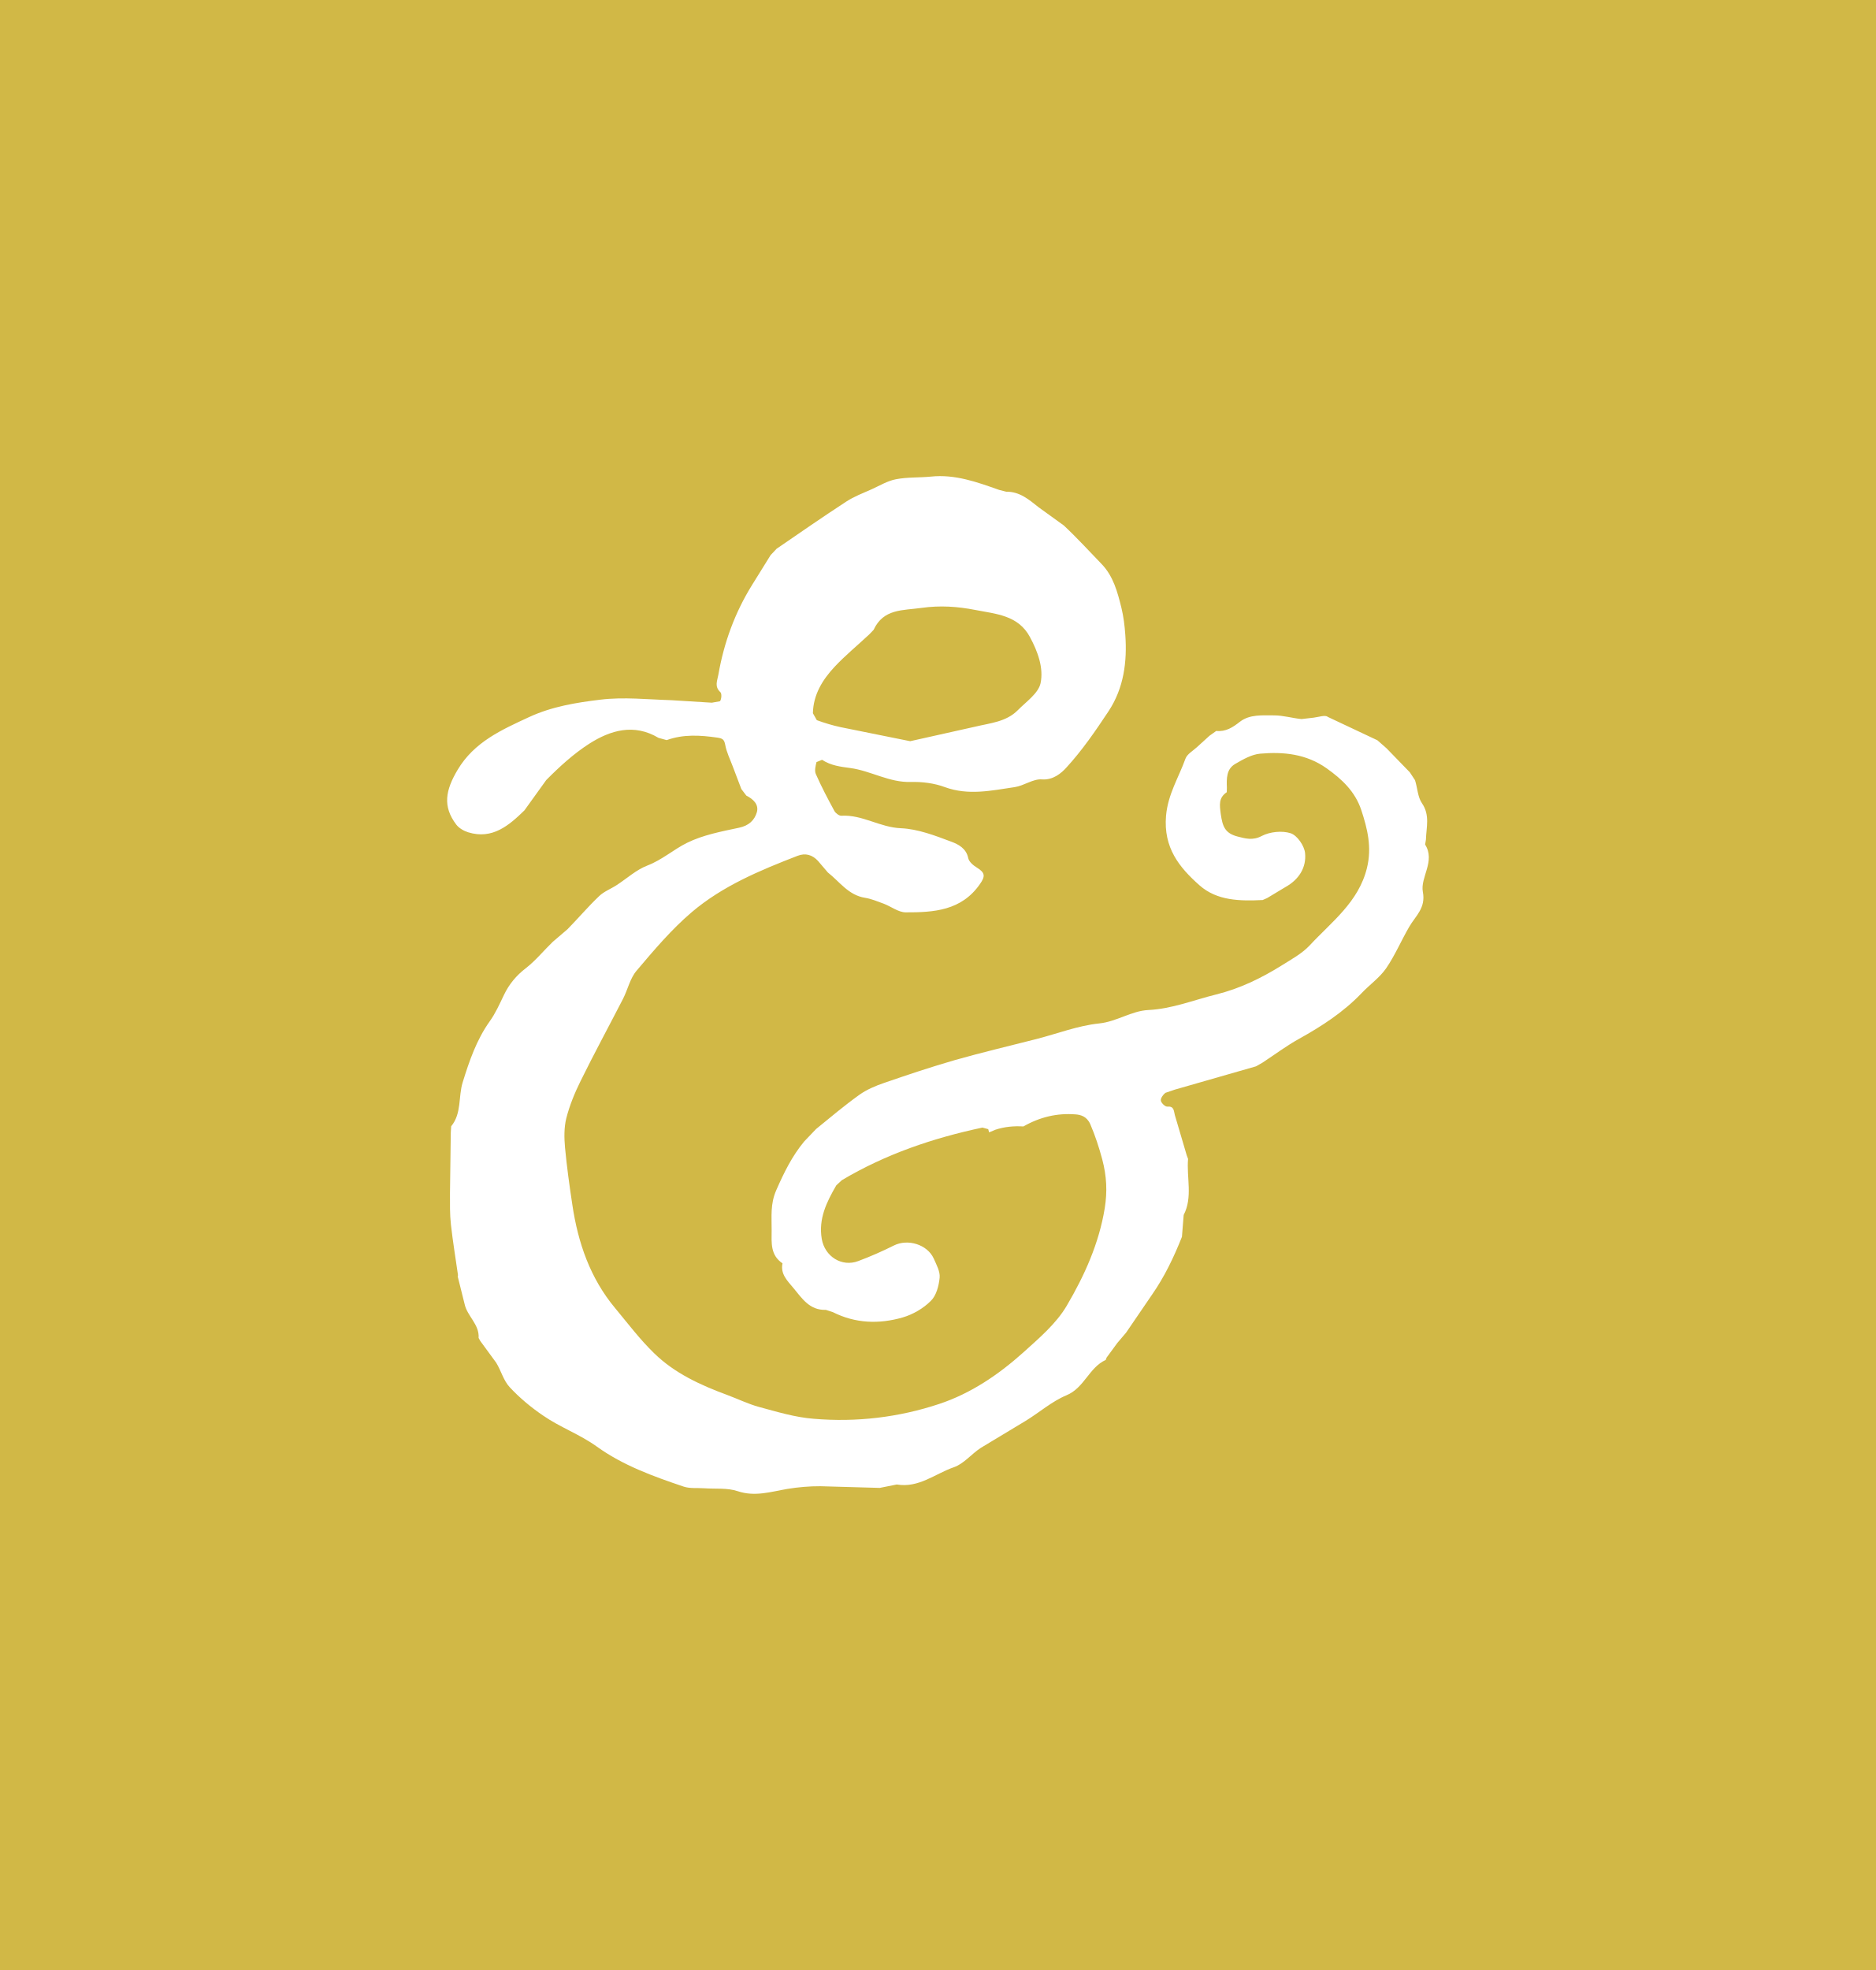
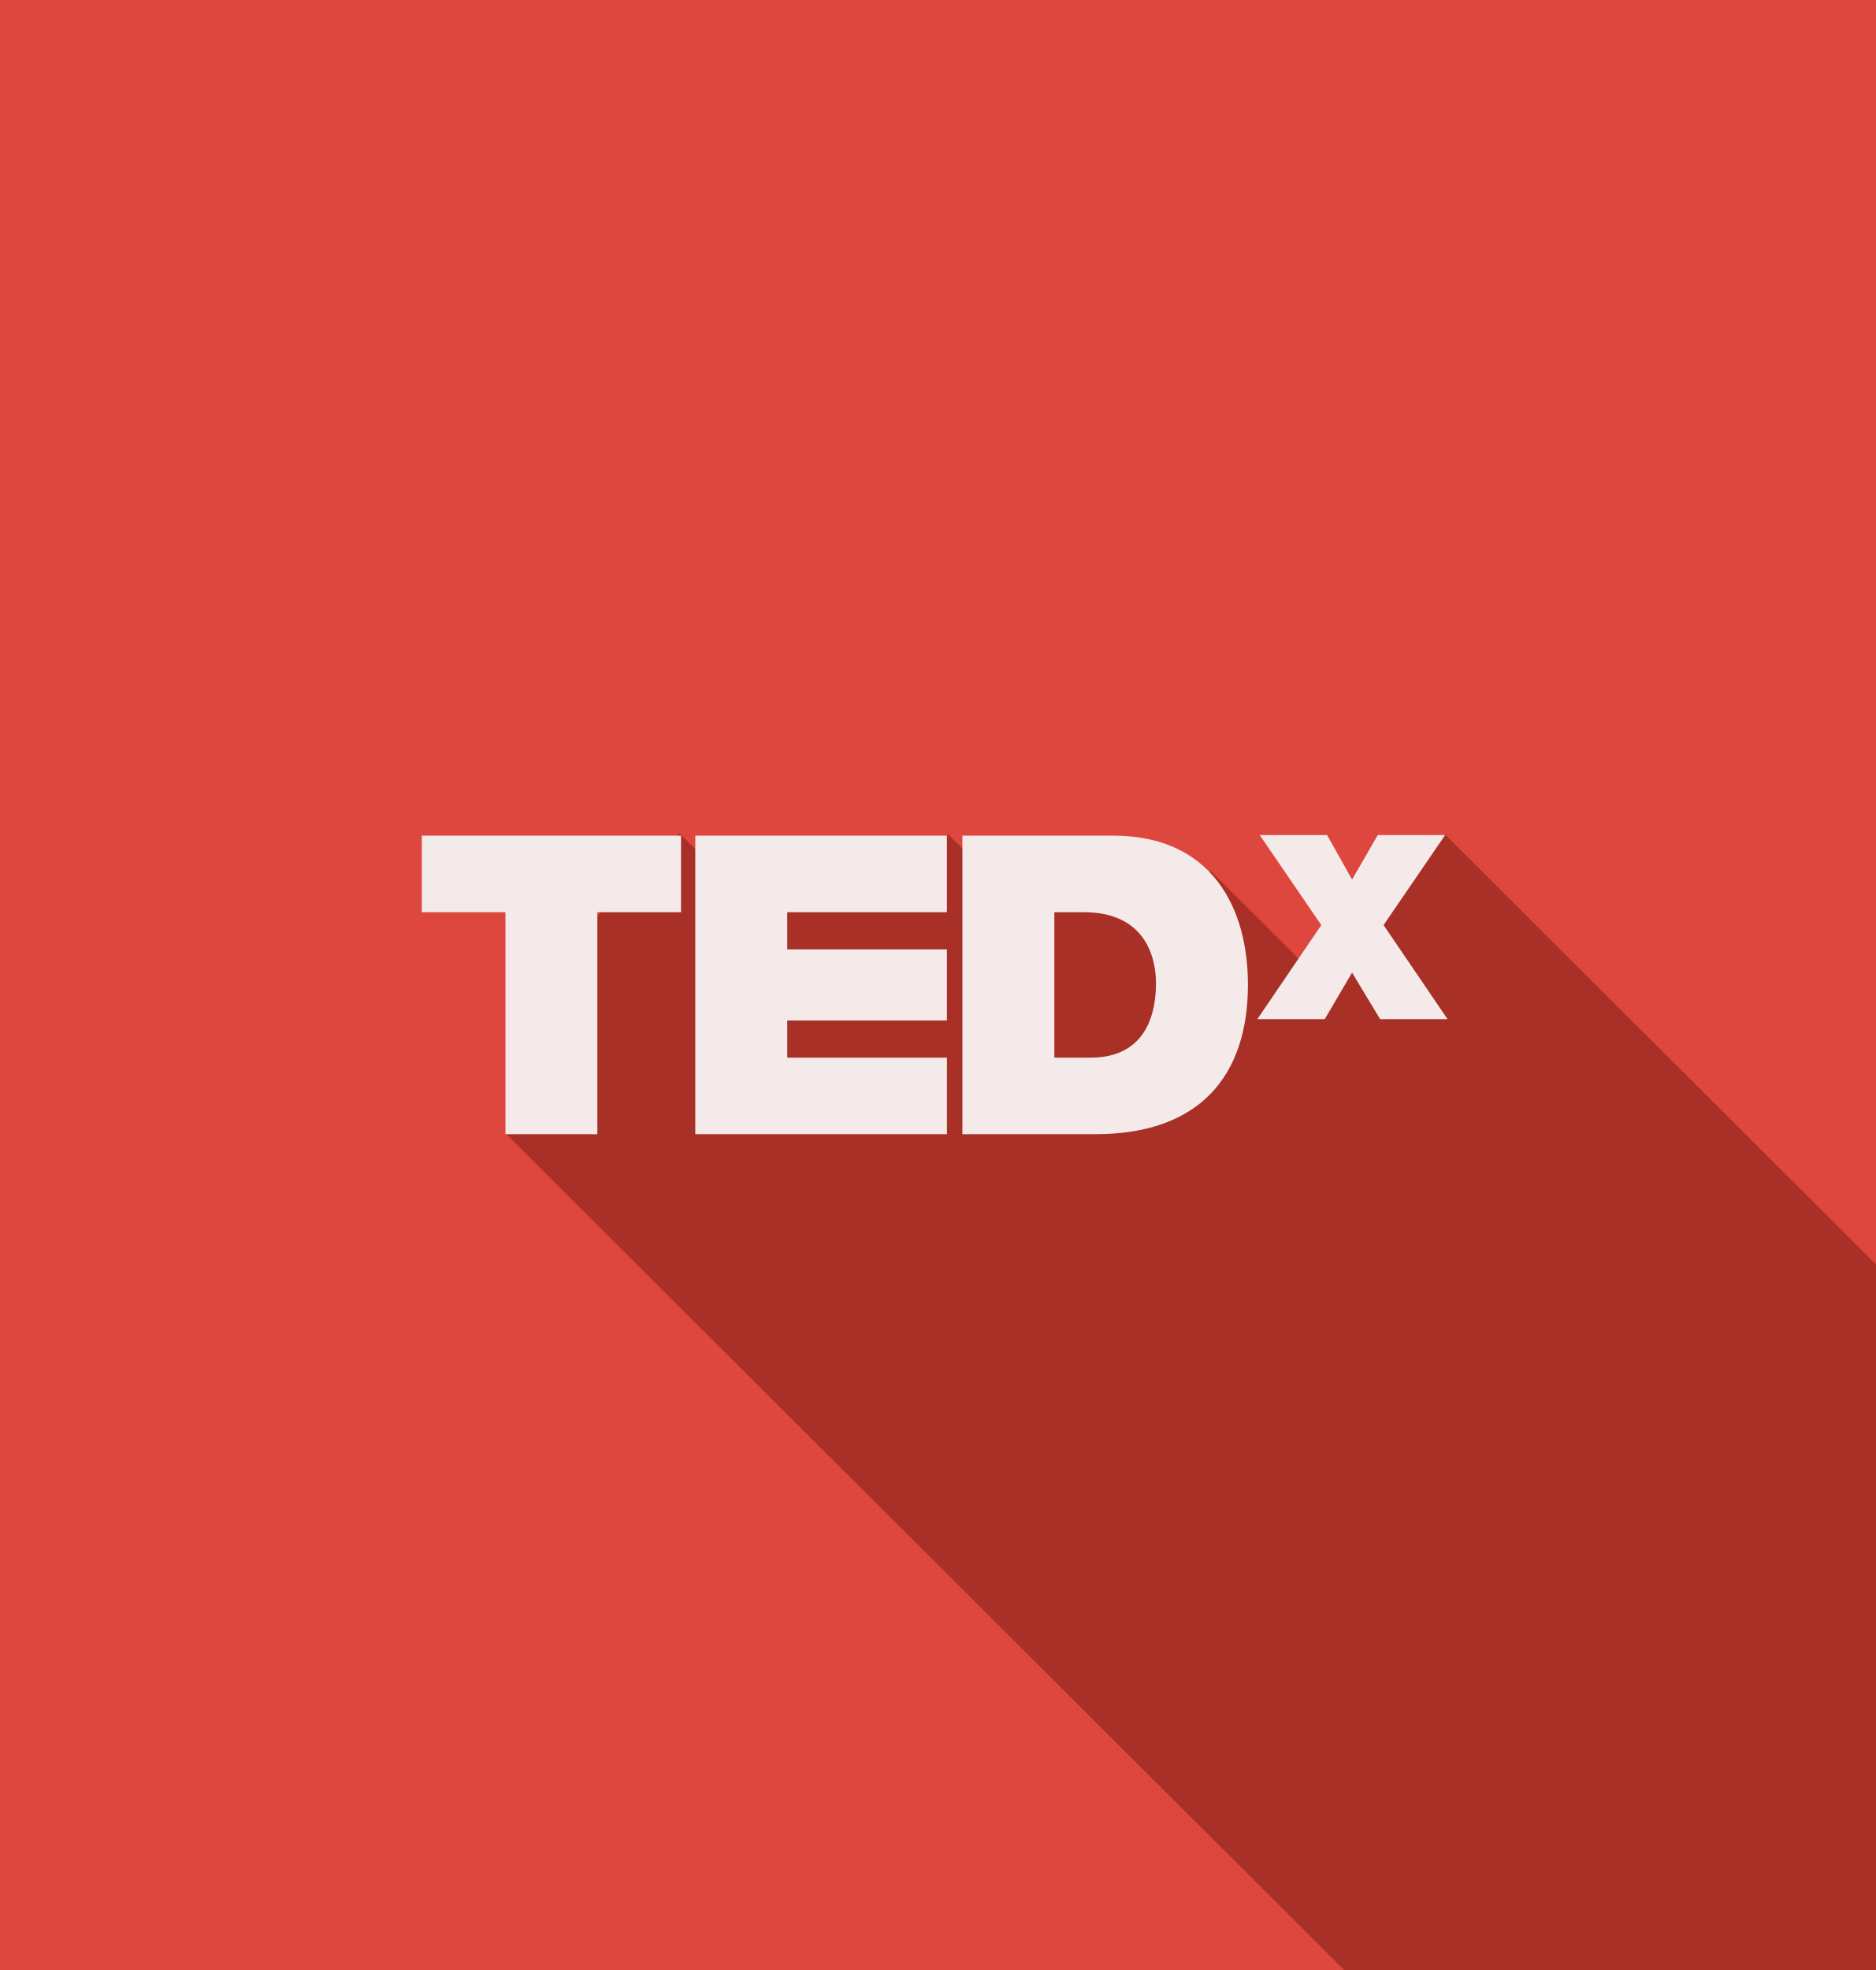
<svg xmlns="http://www.w3.org/2000/svg" width="200" height="210" viewBox="0 0 200 210">
-   <path fill="#D1B846" stroke="#000" stroke-miterlimit="10" d="M-32.5-29.5h277v273h-277v-273z" />
-   <path fill="#fff" d="M151.935 90.027l.086-.519c.035-1.314.455-2.611-.427-3.892-.455-.663-.474-1.638-.737-2.45l-.554-.841-2.479-2.555-.979-.859-5.288-2.491c-.265-.241-.991.023-1.504.081l-1.292.15c-.98-.093-1.948-.392-2.917-.392-1.246.005-2.601-.134-3.656.68-.772.605-1.492 1.078-2.523.98l-.715.508-1.345 1.222c-.421.392-1.037.727-1.221 1.223-.717 2.011-1.863 3.764-2.071 6.089-.288 3.4 1.396 5.488 3.569 7.414 1.88 1.659 4.324 1.683 6.734 1.567l.473-.208 1.937-1.164c1.441-.796 2.266-2.076 2.11-3.633-.081-.783-.836-1.885-1.539-2.115-.917-.294-2.214-.161-3.084.294-.958.508-1.753.266-2.572.058-1.349-.352-1.603-1.079-1.793-2.398-.121-.969-.254-1.719.64-2.329l.012-.489c-.034-.964-.058-1.973.882-2.521.825-.479 1.741-1.009 2.658-1.096 2.49-.219 4.929.023 7.098 1.563 1.631 1.157 3.026 2.468 3.684 4.427.669 2.019 1.152 4.002.611 6.197-.889 3.634-3.771 5.737-6.101 8.246-.829.887-1.972 1.499-3.021 2.161-2.179 1.355-4.439 2.451-6.953 3.074-2.398.593-4.705 1.538-7.241 1.659-1.811.094-3.35 1.234-5.235 1.43-2.26.231-4.456 1.091-6.682 1.661-2.9.743-5.806 1.424-8.688 2.242-2.538.732-5.057 1.574-7.559 2.438-.917.312-1.851.71-2.623 1.258-1.598 1.142-3.102 2.416-4.625 3.654l-1.268 1.327c-1.292 1.557-2.156 3.321-2.975 5.188-.657 1.487-.484 2.825-.496 4.278-.006 1.349-.15 2.641 1.158 3.527-.242 1.143.531 1.868 1.159 2.625.923 1.112 1.73 2.392 3.459 2.334l.75.242c2.397 1.211 4.929 1.292 7.431.57 1.09-.316 2.209-.957 3.016-1.77.588-.57.853-1.608.939-2.479.063-.646-.34-1.372-.628-2.03-.692-1.517-2.779-2.133-4.25-1.395-1.233.616-2.502 1.176-3.799 1.66-1.764.669-3.575-.495-3.892-2.364-.364-2.149.524-3.942 1.551-5.708l.587-.547c4.659-2.773 9.715-4.491 14.991-5.61l.617.168.098.341.663-.278c.969-.322 1.988-.415 2.992-.352 1.719-.985 3.574-1.446 5.569-1.285.524.04 1.188.207 1.558 1.038.529 1.238.928 2.449 1.278 3.759.475 1.787.549 3.437.266 5.2-.61 3.759-2.161 7.184-4.046 10.39-1.119 1.913-2.953 3.47-4.648 4.998-2.64 2.369-5.604 4.376-8.976 5.488-4.318 1.431-8.822 1.961-13.359 1.574-1.972-.149-3.932-.749-5.857-1.269-1.148-.316-2.238-.853-3.361-1.268-2.843-1.049-5.599-2.307-7.79-4.446-1.517-1.47-2.802-3.176-4.162-4.813-2.665-3.193-3.956-6.964-4.561-11.012-.306-2.029-.591-4.059-.781-6.105-.093-1.032-.11-2.139.138-3.13.349-1.361.896-2.699 1.525-3.968 1.452-2.951 3.026-5.846 4.531-8.774.502-.992.743-2.175 1.441-2.987 1.845-2.179 3.712-4.393 5.881-6.237 3.286-2.791 7.259-4.446 11.265-5.997.848-.334 1.591-.115 2.191.542l1.049 1.228c1.257.987 2.19 2.417 3.955 2.699.691.109 1.36.398 2.029.641.772.3 1.54.904 2.306.911 2.999.011 5.951-.174 7.922-3.011.577-.818.577-1.21-.322-1.758-.381-.231-.842-.623-.922-1.004-.208-1.055-1.085-1.493-1.806-1.759-1.735-.651-3.569-1.359-5.379-1.435-2.231-.087-4.116-1.465-6.341-1.331-.243.011-.606-.266-.738-.497-.704-1.297-1.389-2.594-1.984-3.943-.16-.357-.034-.865.07-1.28l.594-.242c.928.612 1.966.738 3.017.877 2.189.3 4.15 1.557 6.445 1.486 1.211-.034 2.507.128 3.632.549 2.513.917 4.97.363 7.438 0 .991-.145 1.96-.894 2.894-.825 1.223.098 2.105-.697 2.595-1.233 1.7-1.845 3.136-3.943 4.531-6.048 1.615-2.456 1.983-5.252 1.776-8.129-.069-.969-.185-1.943-.415-2.883-.415-1.669-.853-3.359-2.11-4.664-1.338-1.381-2.629-2.802-4.035-4.114l-2.676-1.932c-1.032-.818-2.023-1.687-3.466-1.663l-.755-.195c-2.352-.83-4.698-1.689-7.276-1.415-1.239.123-2.502.045-3.719.281-.894.17-1.724.678-2.577 1.063-.923.412-1.885.772-2.733 1.327-2.491 1.625-4.957 3.332-7.414 5.019l-.64.681-1.977 3.183c-1.833 2.954-2.999 6.148-3.593 9.566-.121.67-.432 1.251.213 1.857.168.155.127.726-.034.968l-.876.156-4.283-.265c-2.531-.076-5.108-.363-7.599-.058-2.578.311-5.167.731-7.599 1.856-2.946 1.366-5.85 2.651-7.622 5.627-1.274 2.149-1.629 3.874-.142 5.834.292.381.804.675 1.266.819 2.592.807 4.373-.749 6.002-2.336l2.326-3.233c1.402-1.413 2.904-2.791 4.57-3.863 2.278-1.453 4.78-2.191 7.396-.634l.871.242c1.782-.641 3.569-.531 5.403-.266.524.08.726.172.836.749.144.808.524 1.557.813 2.335l.911 2.398.53.697c.738.381 1.35.935 1.125 1.766-.249.864-.859 1.44-1.897 1.659-1.879.398-3.851.772-5.558 1.615-1.425.708-2.646 1.81-4.22 2.416-1.176.449-2.18 1.377-3.263 2.081-.623.409-1.373.686-1.892 1.193-1.176 1.119-2.225 2.358-3.355 3.512l-1.583 1.354c-.963.93-1.808 1.984-2.857 2.798-1.036.795-1.796 1.717-2.347 2.871-.459.956-.896 1.942-1.505 2.79-1.415 1.982-2.19 4.255-2.891 6.521-.473 1.533-.089 3.292-1.222 4.676l-.043.657-.086 6.492c0 1.106-.023 2.219.1 3.321.2 1.81.502 3.608.756 5.407l-.032.128.732 2.934c.274 1.303 1.595 2.174 1.497 3.627l.176.317 1.7 2.323c.525.853.778 1.908 1.447 2.616 1.049 1.13 2.272 2.145 3.546 3.011 1.812 1.257 3.909 1.995 5.748 3.32 2.768 1.994 6.019 3.17 9.254 4.26.668.219 1.453.121 2.179.174 1.199.086 2.468-.063 3.569.311 1.851.617 3.54.058 5.297-.242 1.153-.189 2.347-.294 3.523-.287l6.324.179 1.817-.364c2.346.398 4.087-1.146 6.083-1.838 1.066-.364 1.88-1.419 2.876-2.065l4.786-2.883c1.453-.887 2.791-2.074 4.341-2.721 1.909-.783 2.41-2.964 4.192-3.771l.092-.248 1.142-1.557.935-1.101 2.768-4.053c1.337-1.921 2.329-3.997 3.188-6.165l.185-2.328c.986-1.903.294-3.984.468-5.979l-.14-.374-1.269-4.295c-.126-.473-.068-.964-.818-.905-.225.012-.64-.393-.675-.64-.034-.255.242-.641.485-.825l.997-.341 8.659-2.484.692-.392c1.303-.854 2.548-1.793 3.902-2.542 2.439-1.355 4.746-2.854 6.683-4.885.854-.899 1.914-1.636 2.605-2.64.946-1.379 1.604-2.952 2.457-4.417.668-1.159 1.787-1.995 1.453-3.725-.29-1.561 1.365-3.261.242-5.044zm-62.96-18.944c1.153-1.228 2.468-2.306 3.701-3.459l.462-.484c1.055-2.272 3.107-2.053 5.12-2.341 1.971-.276 3.817-.15 5.707.219 2.215.433 4.584.554 5.835 2.883.83 1.534 1.482 3.292 1.136 4.93-.235 1.084-1.538 1.972-2.427 2.876-1.233 1.246-2.946 1.372-4.531 1.753l-6.942 1.551-7.397-1.493c-.859-.184-1.723-.443-2.555-.749l-.419-.738c.038-1.984 1.031-3.576 2.31-4.948z" />
+   <path fill="#DD473D" d="M-18-25.5h236v261h-236v-261zm36.341 49.156h162.609v162.609h-162.609v-162.609z" />
+   <path fill="#A83026" d="M207.988-47.064l92.736 93.437.395 22.4-1.273 26.567-134.679 114.66-102.334-91.166-7.536-1.256-.509-8.018 2.127-5.142 151.073-151.482z" />
+   <path fill="#DD473D" d="M175.809 191.938l-91.439-91.213-24.007-23.947-2.868-27.192-1.197-30.355 145.179-145.534 146.252 145.896-171.92 172.345z" />
+   <path fill="#A83026" d="M244.641-54.98l92.736 93.437.395 22.399-1.273 26.567-138.587 138.931-107.526-107.264-13.343-14.401 6.071-8.456 11.756-1.036 149.771-150.177z" />
+   <path fill="#DD473D" d="M204.182 191.773l-91.438-91.211-24.007-23.946-2.868-27.192-1.196-30.355 145.177-145.534 146.254 145.896-171.922 172.342z" />
+   <path fill="#A83026" d="M272.623-51.078l92.736 93.437.395 22.4-1.273 26.567-138.586 138.929-107.527-107.262-8.64-8.765v-18.049l15.011 1.028 147.884-148.285z" />
+   <path fill="#DD473D" d="M232.326 195.839l-91.439-91.212-24.005-23.946-2.868-27.192-1.197-30.354 145.176-145.535 146.255 145.896-171.922 172.343z" />
+   <path fill="#A83026" d="M297.59-54.981l92.736 93.438.396 22.399-1.275 26.567-138.586 138.931-107.526-107.264-5.478-9.033 3.533-8.414 156.2-156.624zM137.857 150.834l39.754 10 22.389 22.333 9.835 22.667-48.391 22.269-107.526-107.264 14.416-6.506 38.666 2.667 30.857 33.834z" />
+   <path fill="#DD473D" d="M257.294 191.938l-91.44-91.213-24.004-23.947-2.869-27.192-1.195-30.355 145.174-145.534 146.255 145.896-171.921 172.345z" />
+   <path fill="#F4EAE9" d="M53.887 97.238h-8.92v-8.158h27.639v8.159h-8.92v23.665h-9.799v-23.666zm20.238-8.158h26.826v8.159h-17.021v3.963h17.021v7.582h-17.021v3.963h17.027v8.157h-26.832v-31.824zm28.477 0h16.09c10.609 0 14.354 7.843 14.354 15.868 0 9.762-5.169 15.956-16.268 15.956h-14.176v-31.824zm9.804 23.666h3.832c6.113 0 7.004-4.948 7.004-7.938 0-2.001-.625-7.57-7.717-7.57h-3.119v15.508zM147.139 108.641l-2.992-4.96-2.914 4.96h-7.188l6.821-10.029-6.567-9.597h7.187l2.662 4.744 2.74-4.744h7.182l-6.564 9.597 6.821 10.029h-7.188z" />
+   <path fill="#DD473D" d="M97.695 92.602" />
</svg>
